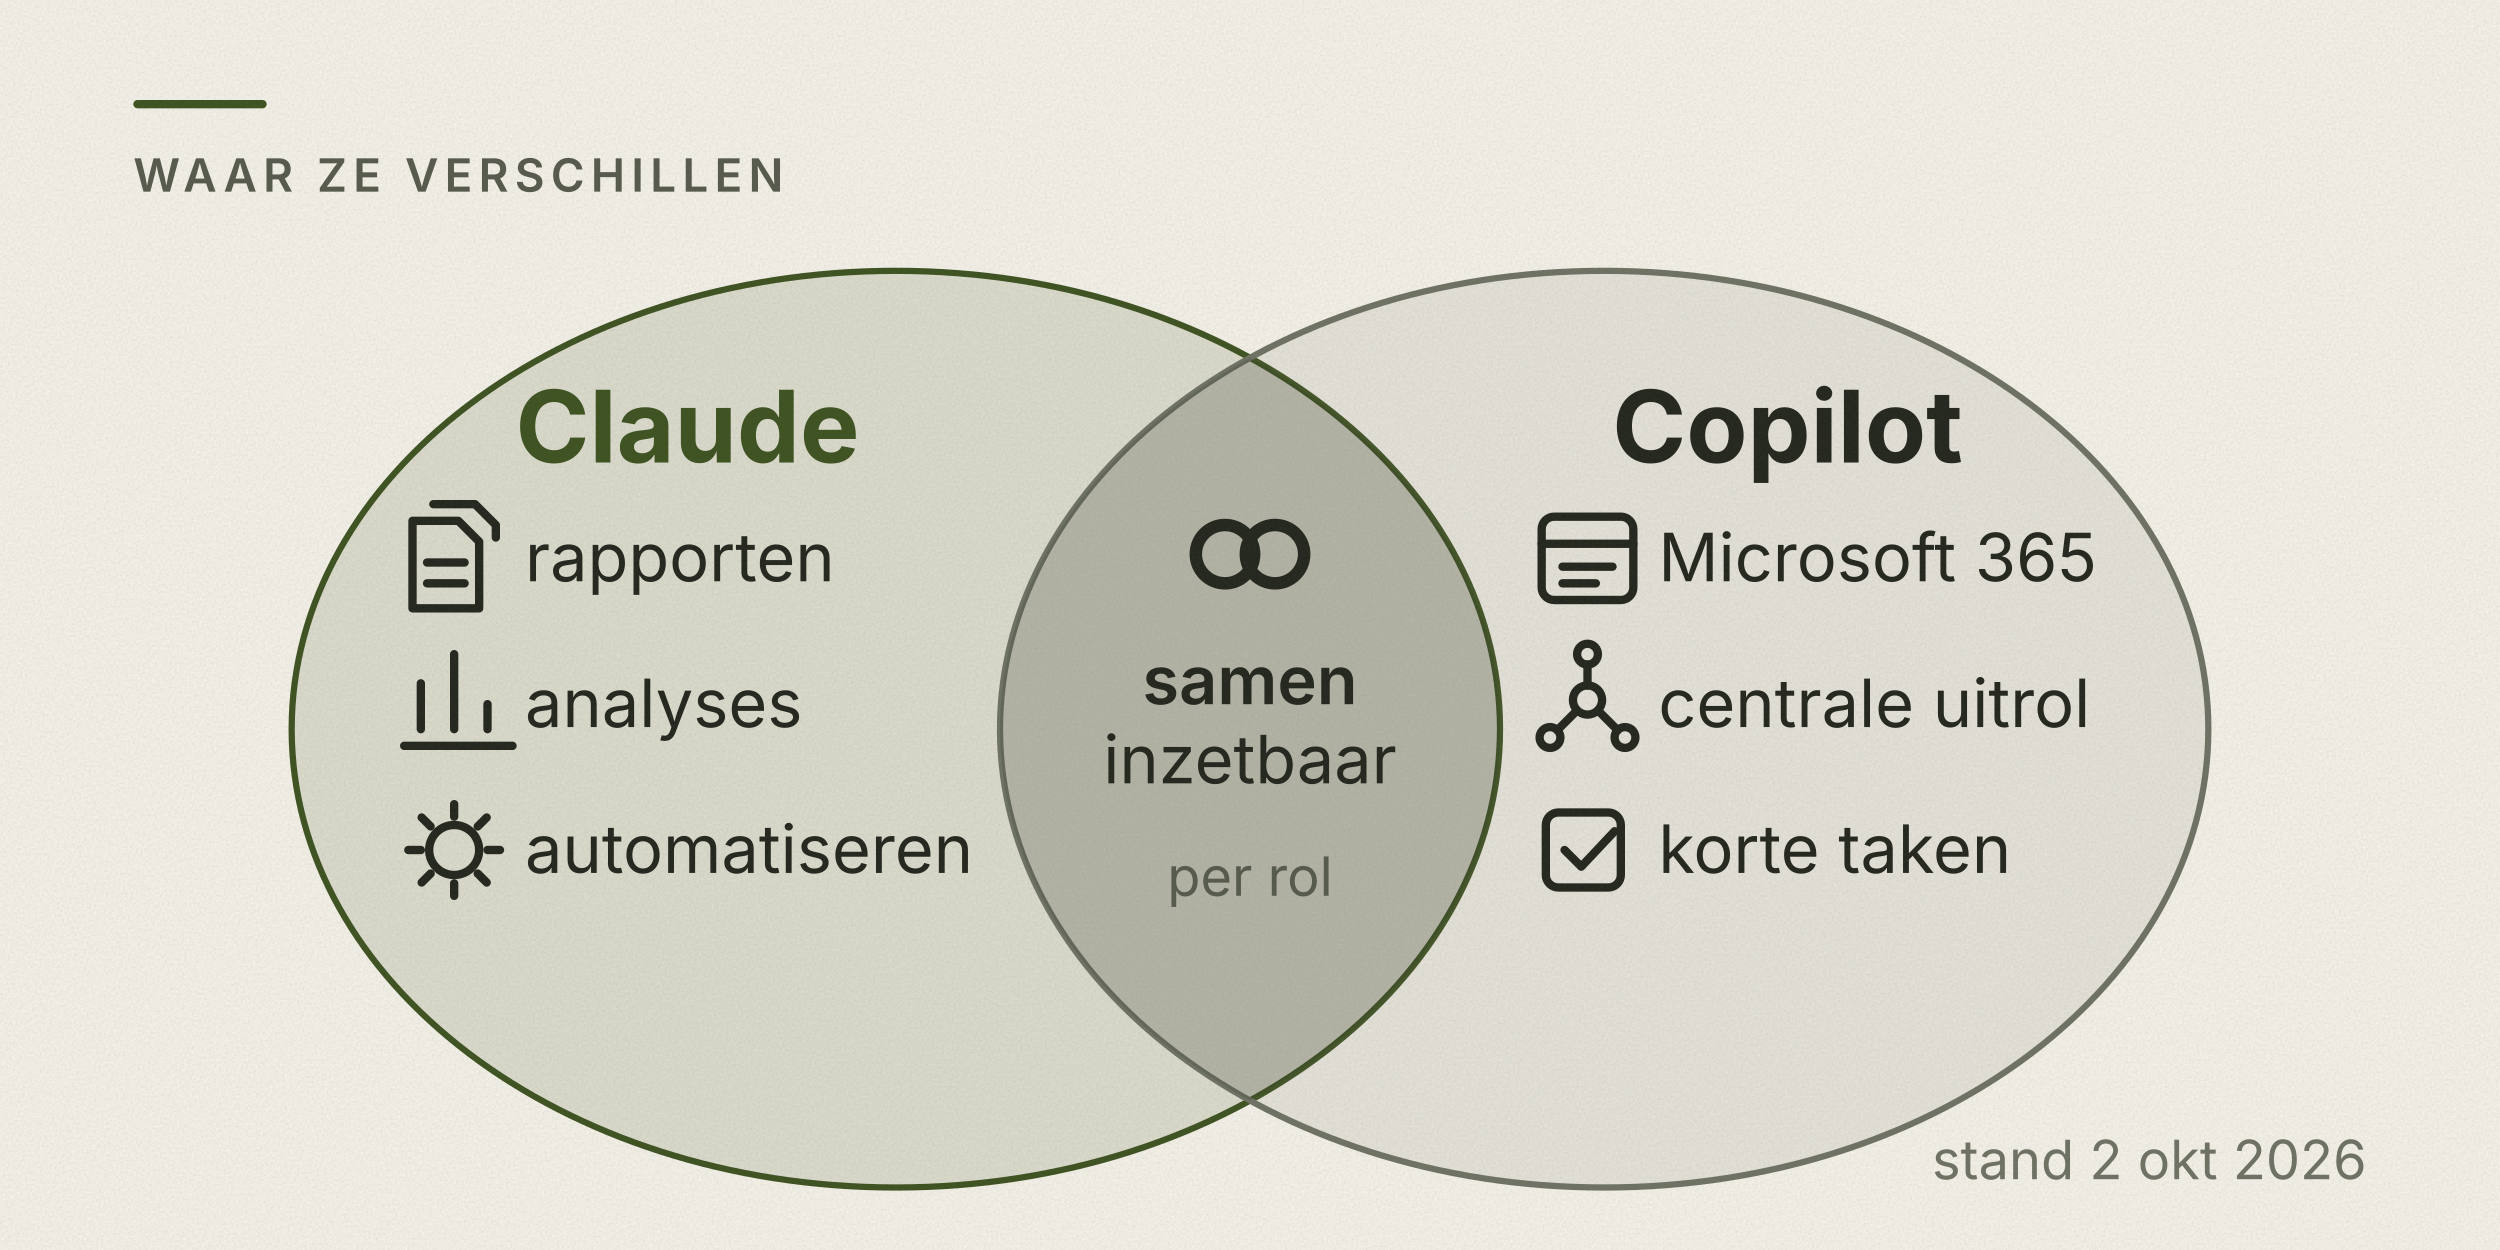
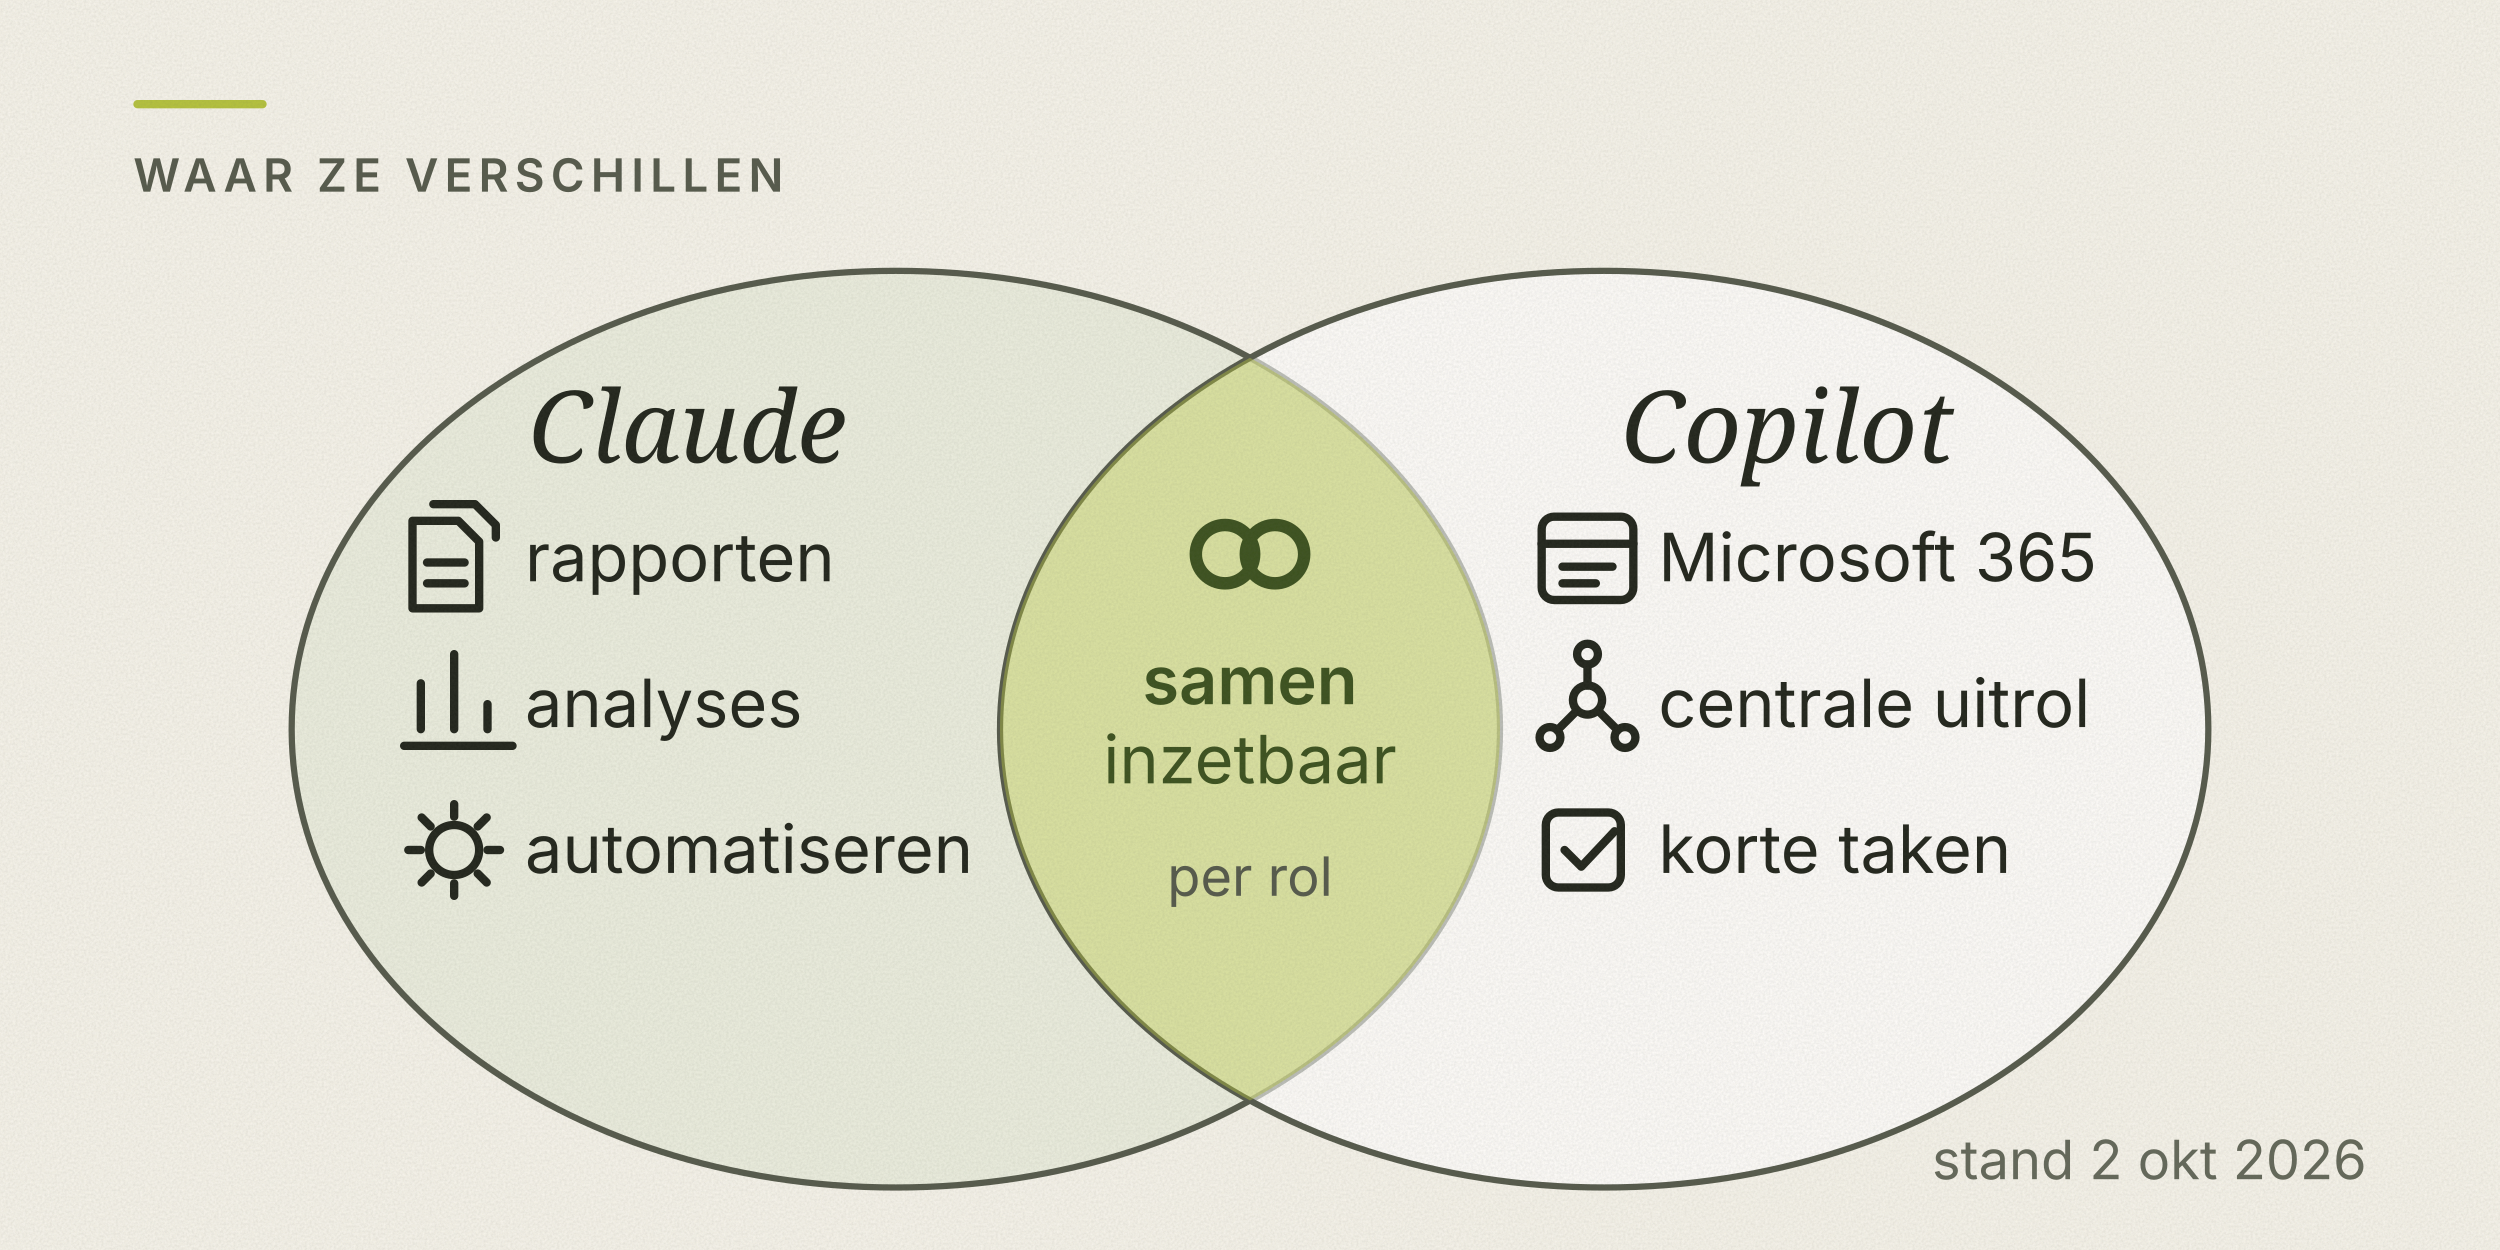
<svg xmlns="http://www.w3.org/2000/svg" viewBox="0 0 1200 600" role="img" aria-label="Claude en Microsoft Copilot als twee overlappende cirkels: Claude sterk in rapporten, analyses en automatiseren, Copilot in Microsoft 365, centrale uitrol en korte taken; samen inzetbaar, per rol" font-family="Inter, system-ui, sans-serif" fill="#23261D">
  <defs>
    <filter id="vsc-g" x="0" y="0" width="100%" height="100%">
      <feTurbulence type="fractalNoise" baseFrequency=".85" numOctaves="2" stitchTiles="stitch" />
-       <feColorMatrix values="0 0 0 0 .16  0 0 0 0 .15  0 0 0 0 .14  .16 0 0 0 -.03" />
+       <feColorMatrix values="0 0 0 0 .14  0 0 0 0 .15  0 0 0 0 .11  .16 0 0 0 -.03" />
    </filter>
    <clipPath id="vsc-ec">
      <ellipse cx="430" cy="350" rx="290" ry="220" />
    </clipPath>
  </defs>
  <rect width="1200" height="600" fill="#F4F1E8" />
-   <rect x="64" y="48" width="64" height="4" rx="2" fill="#3D5220" />
+   <rect x="64" y="48" width="64" height="4" rx="2" fill="#B4C13E" />
  <text x="64" y="92" fill="#565A4C" font-size="22" font-weight="600" letter-spacing="3">WAAR ZE VERSCHILLEN</text>
-   <ellipse cx="430" cy="350" rx="290" ry="220" fill="#3D5220" fill-opacity=".14" stroke="#3D5220" stroke-width="3" />
-   <ellipse cx="770" cy="350" rx="290" ry="220" fill="#6E7263" fill-opacity=".12" stroke="#6E7263" stroke-width="3" />
-   <ellipse cx="770" cy="350" rx="290" ry="220" fill="#23261D" fill-opacity=".16" clip-path="url(#vsc-ec)" />
-   <text x="330" y="222" text-anchor="middle" font-family="'Instrument Sans Variable', Inter, system-ui, sans-serif" font-size="48" font-weight="700" fill="#3D5220">Claude</text>
-   <text x="858" y="222" text-anchor="middle" font-family="'Instrument Sans Variable', Inter, system-ui, sans-serif" font-size="48" font-weight="700">Copilot</text>
+   <ellipse cx="430" cy="350" rx="290" ry="220" fill="#E9EBDC" stroke="#565A4C" stroke-width="3" />
+   <ellipse cx="770" cy="350" rx="290" ry="220" fill="#FFFFFF" fill-opacity=".6" stroke="#565A4C" stroke-width="3" />
+   <ellipse cx="770" cy="350" rx="290" ry="220" fill="#B4C13E" fill-opacity=".45" clip-path="url(#vsc-ec)" />
+   <text font-style="italic" x="330" y="222" text-anchor="middle" font-family="'Newsreader Variable', Newsreader, Georgia, serif" font-size="48" font-weight="500">Claude</text>
+   <text font-style="italic" x="858" y="222" text-anchor="middle" font-family="'Newsreader Variable', Newsreader, Georgia, serif" font-size="48" font-weight="500">Copilot</text>
  <g fill="none" stroke="#23261D" stroke-width="4" stroke-linecap="round" stroke-linejoin="round">
    <path d="M208 242 h20 l10 10 v6" />
    <path d="M198 250 h22 l10 10 v32 h-32 z" />
    <path d="M205 270 h18 M205 280 h18" />
  </g>
  <text x="252" y="279" font-size="32">rapporten</text>
  <g fill="none" stroke="#23261D" stroke-width="4" stroke-linecap="round" stroke-linejoin="round">
    <path d="M194 358 h52" />
    <path d="M202 350 v-22 M218 350 v-36 M234 350 v-12" />
  </g>
  <text x="252" y="349" font-size="32">analyses</text>
  <g fill="none" stroke="#23261D" stroke-width="4" stroke-linecap="round" stroke-linejoin="round">
    <circle cx="218" cy="408" r="12" />
    <path d="M234 408 h6 M202 408 h-6 M218 424 v6 M218 392 v-6 M229.3 419.3 l4.3 4.3 M206.7 419.3 l-4.3 4.3 M206.7 396.7 l-4.3 -4.3 M229.3 396.7 l4.3 -4.3" />
  </g>
  <text x="252" y="419" font-size="32">automatiseren</text>
  <g fill="none" stroke="#23261D" stroke-width="4" stroke-linecap="round" stroke-linejoin="round">
    <rect x="740" y="248" width="44" height="40" rx="6" />
    <path d="M740 261 h44 M750 272 h24 M750 280 h16" />
  </g>
  <text x="796" y="279" font-size="32">Microsoft 365</text>
  <g fill="none" stroke="#23261D" stroke-width="4" stroke-linecap="round" stroke-linejoin="round">
    <circle cx="762" cy="336" r="7" />
    <circle cx="762" cy="314" r="5" />
    <circle cx="744" cy="354" r="5" />
    <circle cx="780" cy="354" r="5" />
    <path d="M762 329 v-10 M757 341 L747.5 350.5 M767 341 L776.5 350.5" />
  </g>
  <text x="796" y="349" font-size="32">centrale uitrol</text>
  <g fill="none" stroke="#23261D" stroke-width="4" stroke-linecap="round" stroke-linejoin="round">
    <rect x="742" y="390" width="36" height="36" rx="6" />
    <path d="M751 408 l8 8 l16 -17" />
  </g>
  <text x="796" y="419" font-size="32">korte taken</text>
-   <g fill="none" stroke="#23261D" stroke-width="6">
+   <g fill="none" stroke="#3D5220" stroke-width="6">
    <circle cx="588" cy="266" r="14" />
    <circle cx="612" cy="266" r="14" />
  </g>
-   <text x="600" y="338" text-anchor="middle" font-size="32" font-weight="600" fill="#23261D">samen</text>
-   <text x="600" y="376" text-anchor="middle" font-size="32" fill="#23261D">inzetbaar</text>
+   <text x="600" y="338" text-anchor="middle" font-size="32" font-weight="600" fill="#3D5220">samen</text>
+   <text x="600" y="376" text-anchor="middle" font-size="32" fill="#3D5220">inzetbaar</text>
  <text x="600" y="430" text-anchor="middle" font-size="26" fill="#565A4C">per rol</text>
-   <text x="1136" y="566" text-anchor="end" font-size="26" fill="#6E7263">stand 2 okt 2026</text>
+   <text x="1136" y="566" text-anchor="end" font-size="26" fill="#64685A">stand 2 okt 2026</text>
  <rect width="1200" height="600" filter="url(#vsc-g)" />
</svg>
